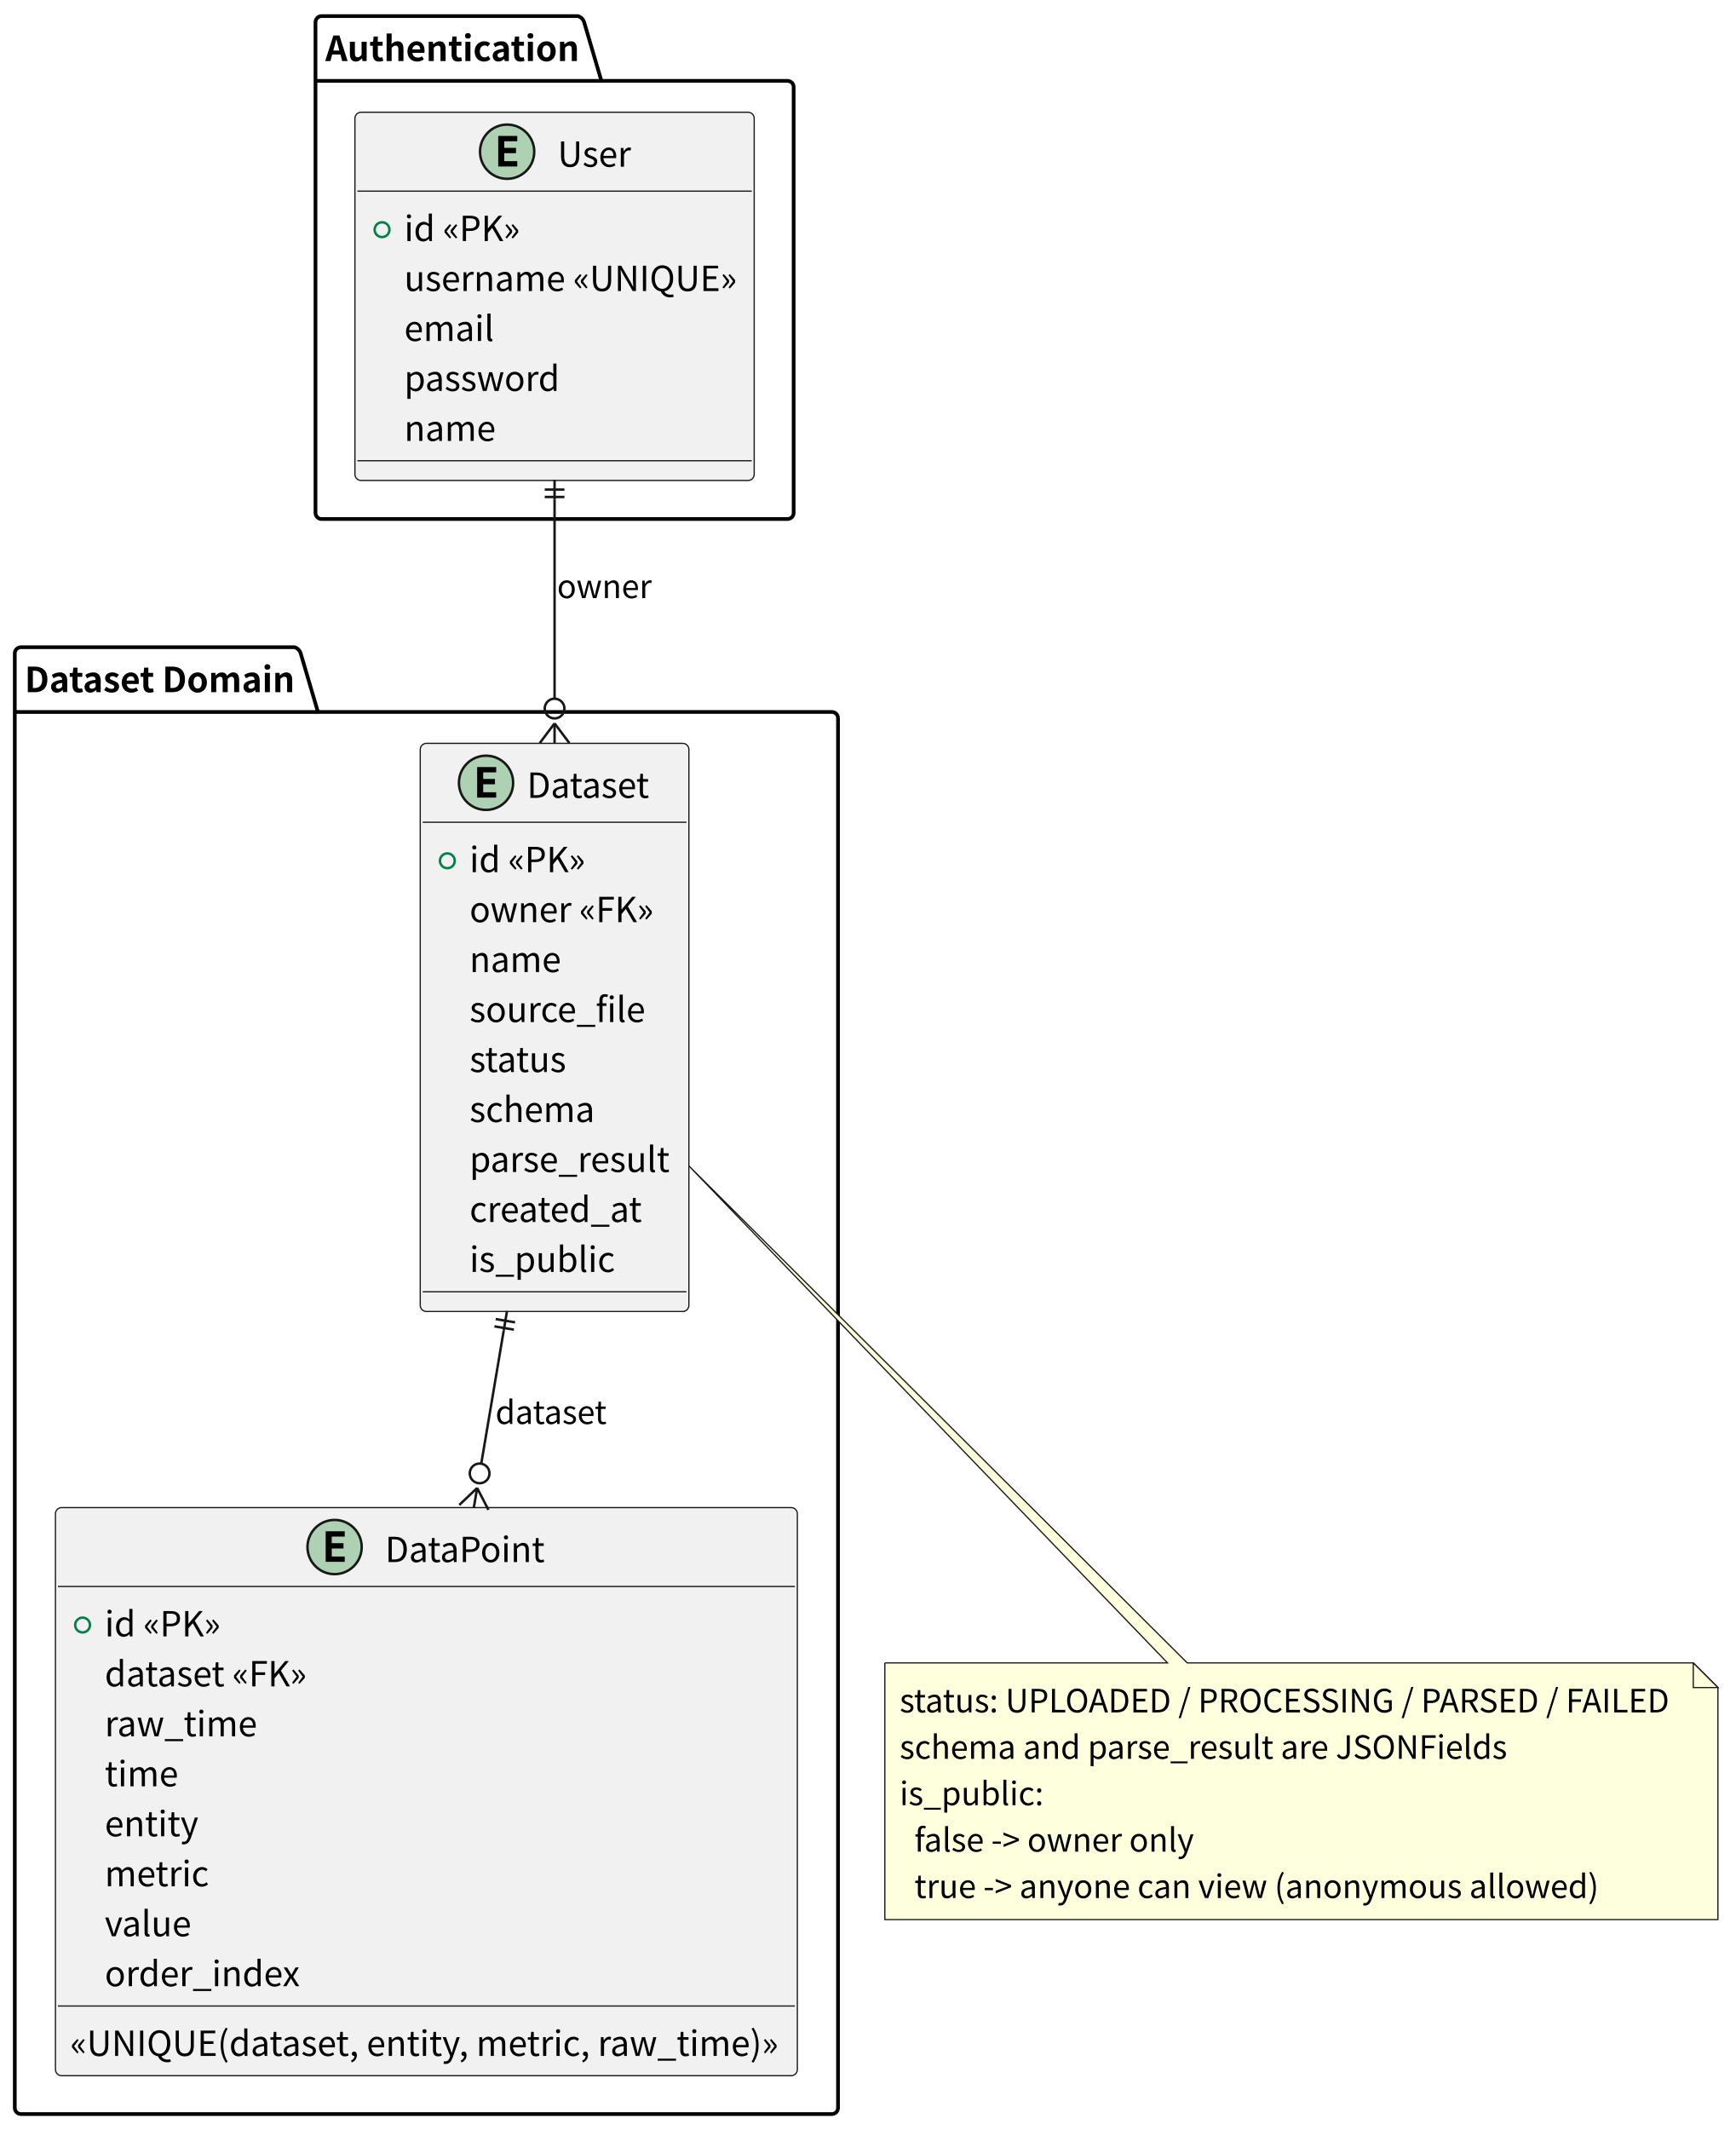
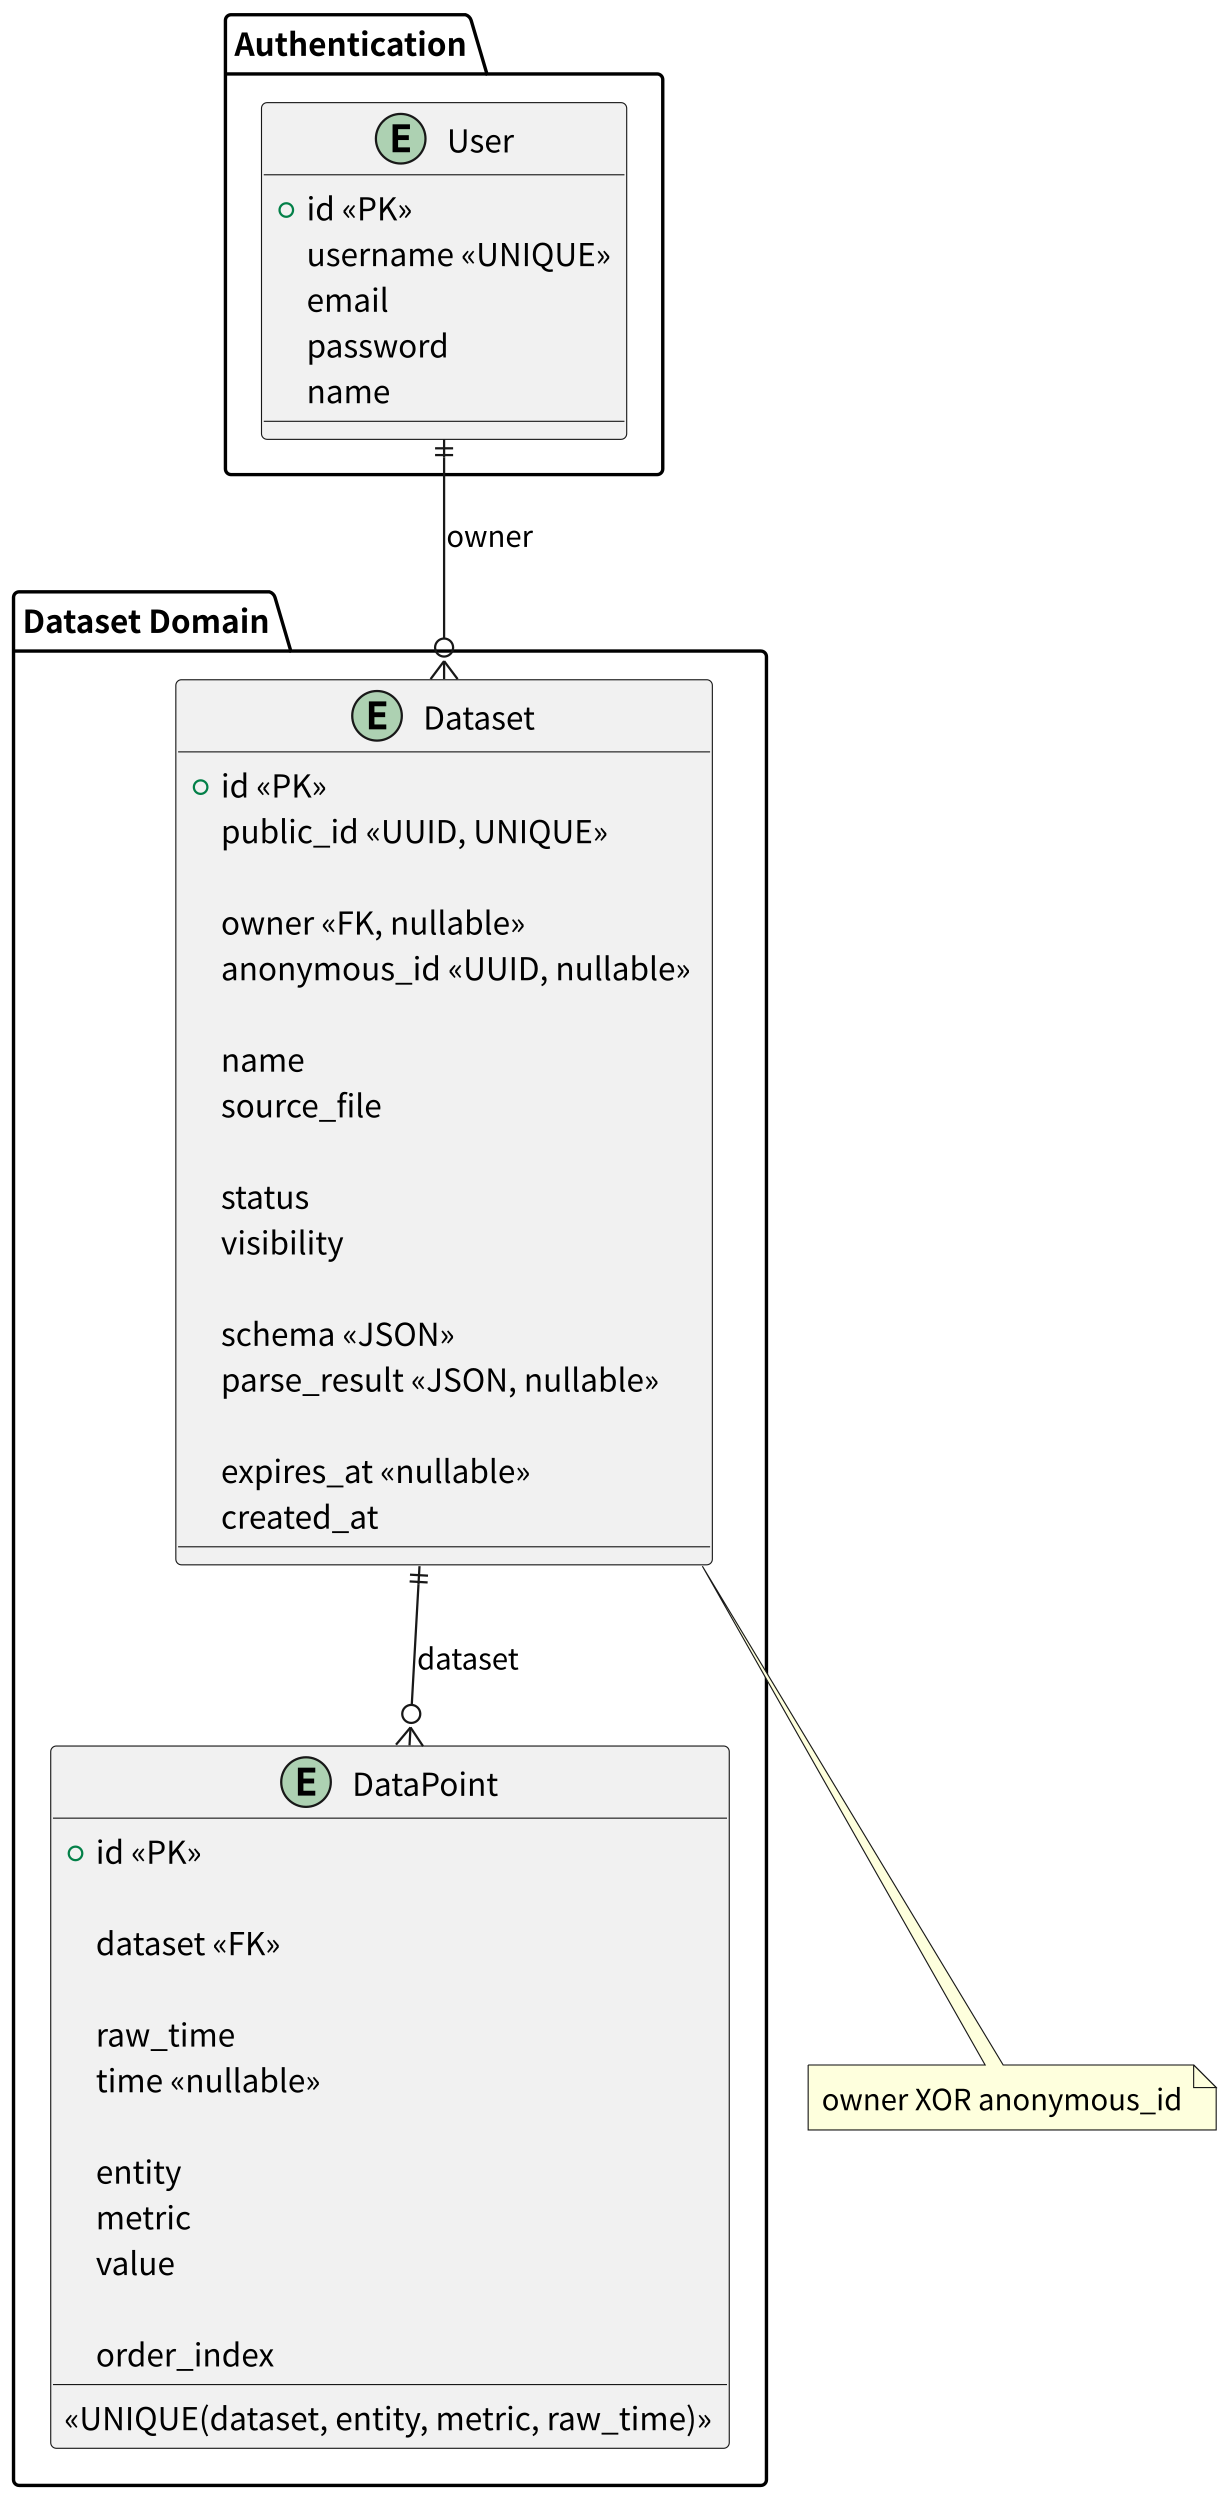
- <svg xmlns="http://www.w3.org/2000/svg" contentStyleType="text/css" height="864px" preserveAspectRatio="none" style="width:704px;height:864px;background:#FFFFFF;" version="1.1" viewBox="0 0 704 864" width="704px" zoomAndPan="magnify">
+ <svg xmlns="http://www.w3.org/2000/svg" contentStyleType="text/css" height="1109px" preserveAspectRatio="none" style="width:546px;height:1109px;background:#FFFFFF;" version="1.1" viewBox="0 0 546 1109" width="546px" zoomAndPan="magnify">
  <defs />
  <g>
    <g id="cluster_Authentication">
-       <path d="M130.5,6.532 L234.5,6.532 A3.75,3.75 0 0 1 237,9.032 L244,32.804 L319.5,32.804 A2.5,2.5 0 0 1 322,35.304 L322,208.032 A2.5,2.5 0 0 1 319.5,210.532 L130.5,210.532 A2.5,2.5 0 0 1 128,208.032 L128,9.032 A2.5,2.5 0 0 1 130.5,6.532 " fill="none" style="stroke:#000000;stroke-width:1.5;" />
-       <line style="stroke:#000000;stroke-width:1.5;" x1="128" x2="244" y1="32.804" y2="32.804" />
-       <text fill="#000000" font-family="Noto Sans CJK JP" font-size="14" font-weight="bold" lengthAdjust="spacing" textLength="103" x="132" y="24.772">Authentication</text>
+       <path d="M102.5,6.532 L206.5,6.532 A3.75,3.75 0 0 1 209,9.032 L216,32.804 L291.5,32.804 A2.5,2.5 0 0 1 294,35.304 L294,208.032 A2.5,2.5 0 0 1 291.5,210.532 L102.5,210.532 A2.5,2.5 0 0 1 100,208.032 L100,9.032 A2.5,2.5 0 0 1 102.5,6.532 " fill="none" style="stroke:#000000;stroke-width:1.5;" />
+       <line style="stroke:#000000;stroke-width:1.5;" x1="100" x2="216" y1="32.804" y2="32.804" />
+       <text fill="#000000" font-family="Noto Sans CJK JP" font-size="14" font-weight="bold" lengthAdjust="spacing" textLength="103" x="104" y="24.772">Authentication</text>
    </g>
    <g id="cluster_Dataset Domain">
-       <path d="M8.5,262.532 L119.5,262.532 A3.75,3.75 0 0 1 122,265.032 L129,288.804 L337.5,288.804 A2.5,2.5 0 0 1 340,291.304 L340,855.032 A2.5,2.5 0 0 1 337.5,857.532 L8.5,857.532 A2.5,2.5 0 0 1 6,855.032 L6,265.032 A2.5,2.5 0 0 1 8.5,262.532 " fill="none" style="stroke:#000000;stroke-width:1.5;" />
+       <path d="M8.5,262.532 L119.5,262.532 A3.75,3.75 0 0 1 122,265.032 L129,288.804 L337.5,288.804 A2.5,2.5 0 0 1 340,291.304 L340,1100.032 A2.5,2.5 0 0 1 337.5,1102.532 L8.5,1102.532 A2.5,2.5 0 0 1 6,1100.032 L6,265.032 A2.5,2.5 0 0 1 8.5,262.532 " fill="none" style="stroke:#000000;stroke-width:1.5;" />
      <line style="stroke:#000000;stroke-width:1.5;" x1="6" x2="129" y1="288.804" y2="288.804" />
      <text fill="#000000" font-family="Noto Sans CJK JP" font-size="14" font-weight="bold" lengthAdjust="spacing" textLength="110" x="10" y="280.772">Dataset Domain</text>
    </g>
    <g id="elem_User">
-       <rect codeLine="4" fill="#F1F1F1" height="149.36" id="User" rx="2.5" ry="2.5" style="stroke:#181818;stroke-width:0.5;" width="162" x="144" y="45.532" />
-       <ellipse cx="205.75" cy="61.532" fill="#ADD1B2" rx="11" ry="11" style="stroke:#181818;stroke-width:1.0;" />
-       <path d="M209.859,67.532 L202.141,67.532 L202.141,55.141 L209.859,55.141 L209.859,57.298 L204.594,57.298 L204.594,59.969 L209.359,59.969 L209.359,62.126 L204.594,62.126 L204.594,65.376 L209.859,65.376 L209.859,67.532 Z " fill="#000000" />
-       <text fill="#000000" font-family="Noto Sans CJK JP" font-size="14" lengthAdjust="spacing" textLength="30" x="226.25" y="67.636">User</text>
-       <line style="stroke:#181818;stroke-width:0.5;" x1="145" x2="305" y1="77.532" y2="77.532" />
-       <ellipse cx="155" cy="93.168" fill="none" rx="3" ry="3" style="stroke:#038048;stroke-width:1.0;" />
-       <text fill="#000000" font-family="Noto Sans CJK JP" font-size="14" lengthAdjust="spacing" textLength="48" x="164" y="97.772">id «PK»</text>
-       <text fill="#000000" font-family="Noto Sans CJK JP" font-size="14" lengthAdjust="spacing" textLength="136" x="164" y="118.044">username «UNIQUE»</text>
-       <text fill="#000000" font-family="Noto Sans CJK JP" font-size="14" lengthAdjust="spacing" textLength="37" x="164" y="138.316">email</text>
-       <text fill="#000000" font-family="Noto Sans CJK JP" font-size="14" lengthAdjust="spacing" textLength="64" x="164" y="158.588">password</text>
-       <text fill="#000000" font-family="Noto Sans CJK JP" font-size="14" lengthAdjust="spacing" textLength="38" x="164" y="178.86">name</text>
-       <line style="stroke:#181818;stroke-width:0.5;" x1="145" x2="305" y1="186.892" y2="186.892" />
+       <rect codeLine="5" fill="#F1F1F1" height="149.36" id="User" rx="2.5" ry="2.5" style="stroke:#181818;stroke-width:0.5;" width="162" x="116" y="45.532" />
+       <ellipse cx="177.75" cy="61.532" fill="#ADD1B2" rx="11" ry="11" style="stroke:#181818;stroke-width:1.0;" />
+       <path d="M181.859,67.532 L174.141,67.532 L174.141,55.141 L181.859,55.141 L181.859,57.298 L176.594,57.298 L176.594,59.969 L181.359,59.969 L181.359,62.126 L176.594,62.126 L176.594,65.376 L181.859,65.376 L181.859,67.532 Z " fill="#000000" />
+       <text fill="#000000" font-family="Noto Sans CJK JP" font-size="14" lengthAdjust="spacing" textLength="30" x="198.25" y="67.636">User</text>
+       <line style="stroke:#181818;stroke-width:0.5;" x1="117" x2="277" y1="77.532" y2="77.532" />
+       <ellipse cx="127" cy="93.168" fill="none" rx="3" ry="3" style="stroke:#038048;stroke-width:1.0;" />
+       <text fill="#000000" font-family="Noto Sans CJK JP" font-size="14" lengthAdjust="spacing" textLength="48" x="136" y="97.772">id «PK»</text>
+       <text fill="#000000" font-family="Noto Sans CJK JP" font-size="14" lengthAdjust="spacing" textLength="136" x="136" y="118.044">username «UNIQUE»</text>
+       <text fill="#000000" font-family="Noto Sans CJK JP" font-size="14" lengthAdjust="spacing" textLength="37" x="136" y="138.316">email</text>
+       <text fill="#000000" font-family="Noto Sans CJK JP" font-size="14" lengthAdjust="spacing" textLength="64" x="136" y="158.588">password</text>
+       <text fill="#000000" font-family="Noto Sans CJK JP" font-size="14" lengthAdjust="spacing" textLength="38" x="136" y="178.86">name</text>
+       <line style="stroke:#181818;stroke-width:0.5;" x1="117" x2="277" y1="186.892" y2="186.892" />
    </g>
    <g id="elem_Dataset">
-       <rect codeLine="15" fill="#F1F1F1" height="230.447" id="Dataset" rx="2.5" ry="2.5" style="stroke:#181818;stroke-width:0.5;" width="109" x="170.5" y="301.532" />
-       <ellipse cx="197.2" cy="317.532" fill="#ADD1B2" rx="11" ry="11" style="stroke:#181818;stroke-width:1.0;" />
-       <path d="M201.309,323.532 L193.591,323.532 L193.591,311.141 L201.309,311.141 L201.309,313.298 L196.044,313.298 L196.044,315.969 L200.809,315.969 L200.809,318.126 L196.044,318.126 L196.044,321.376 L201.309,321.376 L201.309,323.532 Z " fill="#000000" />
-       <text fill="#000000" font-family="Noto Sans CJK JP" font-size="14" lengthAdjust="spacing" textLength="51" x="213.8" y="323.636">Dataset</text>
-       <line style="stroke:#181818;stroke-width:0.5;" x1="171.5" x2="278.5" y1="333.532" y2="333.532" />
-       <ellipse cx="181.5" cy="349.168" fill="none" rx="3" ry="3" style="stroke:#038048;stroke-width:1.0;" />
-       <text fill="#000000" font-family="Noto Sans CJK JP" font-size="14" lengthAdjust="spacing" textLength="48" x="190.5" y="353.772">id «PK»</text>
-       <text fill="#000000" font-family="Noto Sans CJK JP" font-size="14" lengthAdjust="spacing" textLength="75" x="190.5" y="374.044">owner «FK»</text>
-       <text fill="#000000" font-family="Noto Sans CJK JP" font-size="14" lengthAdjust="spacing" textLength="38" x="190.5" y="394.316">name</text>
-       <text fill="#000000" font-family="Noto Sans CJK JP" font-size="14" lengthAdjust="spacing" textLength="73" x="190.5" y="414.588">source_file</text>
-       <text fill="#000000" font-family="Noto Sans CJK JP" font-size="14" lengthAdjust="spacing" textLength="41" x="190.5" y="434.86">status</text>
-       <text fill="#000000" font-family="Noto Sans CJK JP" font-size="14" lengthAdjust="spacing" textLength="52" x="190.5" y="455.132">schema</text>
-       <text fill="#000000" font-family="Noto Sans CJK JP" font-size="14" lengthAdjust="spacing" textLength="83" x="190.5" y="475.403">parse_result</text>
-       <text fill="#000000" font-family="Noto Sans CJK JP" font-size="14" lengthAdjust="spacing" textLength="71" x="190.5" y="495.675">created_at</text>
-       <text fill="#000000" font-family="Noto Sans CJK JP" font-size="14" lengthAdjust="spacing" textLength="61" x="190.5" y="515.947">is_public</text>
-       <line style="stroke:#181818;stroke-width:0.5;" x1="171.5" x2="278.5" y1="523.979" y2="523.979" />
+       <rect codeLine="17" fill="#F1F1F1" height="392.623" id="Dataset" rx="2.5" ry="2.5" style="stroke:#181818;stroke-width:0.5;" width="238" x="78" y="301.532" />
+       <ellipse cx="167.25" cy="317.532" fill="#ADD1B2" rx="11" ry="11" style="stroke:#181818;stroke-width:1.0;" />
+       <path d="M171.359,323.532 L163.641,323.532 L163.641,311.141 L171.359,311.141 L171.359,313.298 L166.094,313.298 L166.094,315.969 L170.859,315.969 L170.859,318.126 L166.094,318.126 L166.094,321.376 L171.359,321.376 L171.359,323.532 Z " fill="#000000" />
+       <text fill="#000000" font-family="Noto Sans CJK JP" font-size="14" lengthAdjust="spacing" textLength="51" x="187.75" y="323.636">Dataset</text>
+       <line style="stroke:#181818;stroke-width:0.5;" x1="79" x2="315" y1="333.532" y2="333.532" />
+       <ellipse cx="89" cy="349.168" fill="none" rx="3" ry="3" style="stroke:#038048;stroke-width:1.0;" />
+       <text fill="#000000" font-family="Noto Sans CJK JP" font-size="14" lengthAdjust="spacing" textLength="48" x="98" y="353.772">id «PK»</text>
+       <text fill="#000000" font-family="Noto Sans CJK JP" font-size="14" lengthAdjust="spacing" textLength="173" x="98" y="374.044">public_id «UUID, UNIQUE»</text>
+       <text fill="#000000" font-family="Noto Sans CJK JP" font-size="14" lengthAdjust="spacing" textLength="3" x="98" y="394.316"> </text>
+       <text fill="#000000" font-family="Noto Sans CJK JP" font-size="14" lengthAdjust="spacing" textLength="137" x="98" y="414.588">owner «FK, nullable»</text>
+       <text fill="#000000" font-family="Noto Sans CJK JP" font-size="14" lengthAdjust="spacing" textLength="212" x="98" y="434.86">anonymous_id «UUID, nullable»</text>
+       <text fill="#000000" font-family="Noto Sans CJK JP" font-size="14" lengthAdjust="spacing" textLength="3" x="98" y="455.132"> </text>
+       <text fill="#000000" font-family="Noto Sans CJK JP" font-size="14" lengthAdjust="spacing" textLength="38" x="98" y="475.403">name</text>
+       <text fill="#000000" font-family="Noto Sans CJK JP" font-size="14" lengthAdjust="spacing" textLength="73" x="98" y="495.675">source_file</text>
+       <text fill="#000000" font-family="Noto Sans CJK JP" font-size="14" lengthAdjust="spacing" textLength="3" x="98" y="515.947"> </text>
+       <text fill="#000000" font-family="Noto Sans CJK JP" font-size="14" lengthAdjust="spacing" textLength="41" x="98" y="536.219">status</text>
+       <text fill="#000000" font-family="Noto Sans CJK JP" font-size="14" lengthAdjust="spacing" textLength="55" x="98" y="556.491">visibility</text>
+       <text fill="#000000" font-family="Noto Sans CJK JP" font-size="14" lengthAdjust="spacing" textLength="3" x="98" y="576.763"> </text>
+       <text fill="#000000" font-family="Noto Sans CJK JP" font-size="14" lengthAdjust="spacing" textLength="104" x="98" y="597.035">schema «JSON»</text>
+       <text fill="#000000" font-family="Noto Sans CJK JP" font-size="14" lengthAdjust="spacing" textLength="197" x="98" y="617.307">parse_result «JSON, nullable»</text>
+       <text fill="#000000" font-family="Noto Sans CJK JP" font-size="14" lengthAdjust="spacing" textLength="3" x="98" y="637.579"> </text>
+       <text fill="#000000" font-family="Noto Sans CJK JP" font-size="14" lengthAdjust="spacing" textLength="141" x="98" y="657.851">expires_at «nullable»</text>
+       <text fill="#000000" font-family="Noto Sans CJK JP" font-size="14" lengthAdjust="spacing" textLength="71" x="98" y="678.122">created_at</text>
+       <line style="stroke:#181818;stroke-width:0.5;" x1="79" x2="315" y1="686.154" y2="686.154" />
    </g>
    <g id="elem_DataPoint">
-       <rect codeLine="27" fill="#F1F1F1" height="230.447" id="DataPoint" rx="2.5" ry="2.5" style="stroke:#181818;stroke-width:0.5;" width="301" x="22.5" y="611.532" />
-       <ellipse cx="135.75" cy="627.532" fill="#ADD1B2" rx="11" ry="11" style="stroke:#181818;stroke-width:1.0;" />
-       <path d="M139.859,633.532 L132.141,633.532 L132.141,621.141 L139.859,621.141 L139.859,623.298 L134.594,623.298 L134.594,625.97 L139.359,625.97 L139.359,628.126 L134.594,628.126 L134.594,631.376 L139.859,631.376 L139.859,633.532 Z " fill="#000000" />
-       <text fill="#000000" font-family="Noto Sans CJK JP" font-size="14" lengthAdjust="spacing" textLength="66" x="156.25" y="633.636">DataPoint</text>
-       <line style="stroke:#181818;stroke-width:0.5;" x1="23.5" x2="322.5" y1="643.532" y2="643.532" />
-       <ellipse cx="33.5" cy="659.168" fill="none" rx="3" ry="3" style="stroke:#038048;stroke-width:1.0;" />
-       <text fill="#000000" font-family="Noto Sans CJK JP" font-size="14" lengthAdjust="spacing" textLength="48" x="42.5" y="663.772">id «PK»</text>
-       <text fill="#000000" font-family="Noto Sans CJK JP" font-size="14" lengthAdjust="spacing" textLength="84" x="42.5" y="684.044">dataset «FK»</text>
-       <text fill="#000000" font-family="Noto Sans CJK JP" font-size="14" lengthAdjust="spacing" textLength="62" x="42.5" y="704.316">raw_time</text>
-       <text fill="#000000" font-family="Noto Sans CJK JP" font-size="14" lengthAdjust="spacing" textLength="30" x="42.5" y="724.588">time</text>
-       <text fill="#000000" font-family="Noto Sans CJK JP" font-size="14" lengthAdjust="spacing" textLength="38" x="42.5" y="744.86">entity</text>
-       <text fill="#000000" font-family="Noto Sans CJK JP" font-size="14" lengthAdjust="spacing" textLength="42" x="42.5" y="765.131">metric</text>
-       <text fill="#000000" font-family="Noto Sans CJK JP" font-size="14" lengthAdjust="spacing" textLength="36" x="42.5" y="785.403">value</text>
-       <text fill="#000000" font-family="Noto Sans CJK JP" font-size="14" lengthAdjust="spacing" textLength="80" x="42.5" y="805.675">order_index</text>
-       <line style="stroke:#181818;stroke-width:0.5;" x1="23.5" x2="322.5" y1="813.707" y2="813.707" />
-       <text fill="#000000" font-family="Noto Sans CJK JP" font-size="14" lengthAdjust="spacing" textLength="289" x="28.5" y="833.947">«UNIQUE(dataset, entity, metric, raw_time)»</text>
+       <rect codeLine="37" fill="#F1F1F1" height="311.535" id="DataPoint" rx="2.5" ry="2.5" style="stroke:#181818;stroke-width:0.5;" width="301" x="22.5" y="774.532" />
+       <ellipse cx="135.75" cy="790.532" fill="#ADD1B2" rx="11" ry="11" style="stroke:#181818;stroke-width:1.0;" />
+       <path d="M139.859,796.532 L132.141,796.532 L132.141,784.141 L139.859,784.141 L139.859,786.298 L134.594,786.298 L134.594,788.97 L139.359,788.97 L139.359,791.126 L134.594,791.126 L134.594,794.376 L139.859,794.376 L139.859,796.532 Z " fill="#000000" />
+       <text fill="#000000" font-family="Noto Sans CJK JP" font-size="14" lengthAdjust="spacing" textLength="66" x="156.25" y="796.636">DataPoint</text>
+       <line style="stroke:#181818;stroke-width:0.5;" x1="23.5" x2="322.5" y1="806.532" y2="806.532" />
+       <ellipse cx="33.5" cy="822.168" fill="none" rx="3" ry="3" style="stroke:#038048;stroke-width:1.0;" />
+       <text fill="#000000" font-family="Noto Sans CJK JP" font-size="14" lengthAdjust="spacing" textLength="48" x="42.5" y="826.772">id «PK»</text>
+       <text fill="#000000" font-family="Noto Sans CJK JP" font-size="14" lengthAdjust="spacing" textLength="3" x="42.5" y="847.044"> </text>
+       <text fill="#000000" font-family="Noto Sans CJK JP" font-size="14" lengthAdjust="spacing" textLength="84" x="42.5" y="867.316">dataset «FK»</text>
+       <text fill="#000000" font-family="Noto Sans CJK JP" font-size="14" lengthAdjust="spacing" textLength="3" x="42.5" y="887.588"> </text>
+       <text fill="#000000" font-family="Noto Sans CJK JP" font-size="14" lengthAdjust="spacing" textLength="62" x="42.5" y="907.86">raw_time</text>
+       <text fill="#000000" font-family="Noto Sans CJK JP" font-size="14" lengthAdjust="spacing" textLength="102" x="42.5" y="928.131">time «nullable»</text>
+       <text fill="#000000" font-family="Noto Sans CJK JP" font-size="14" lengthAdjust="spacing" textLength="3" x="42.5" y="948.403"> </text>
+       <text fill="#000000" font-family="Noto Sans CJK JP" font-size="14" lengthAdjust="spacing" textLength="38" x="42.5" y="968.675">entity</text>
+       <text fill="#000000" font-family="Noto Sans CJK JP" font-size="14" lengthAdjust="spacing" textLength="42" x="42.5" y="988.947">metric</text>
+       <text fill="#000000" font-family="Noto Sans CJK JP" font-size="14" lengthAdjust="spacing" textLength="36" x="42.5" y="1009.219">value</text>
+       <text fill="#000000" font-family="Noto Sans CJK JP" font-size="14" lengthAdjust="spacing" textLength="3" x="42.5" y="1029.491"> </text>
+       <text fill="#000000" font-family="Noto Sans CJK JP" font-size="14" lengthAdjust="spacing" textLength="80" x="42.5" y="1049.763">order_index</text>
+       <line style="stroke:#181818;stroke-width:0.5;" x1="23.5" x2="322.5" y1="1057.795" y2="1057.795" />
+       <text fill="#000000" font-family="Noto Sans CJK JP" font-size="14" lengthAdjust="spacing" textLength="289" x="28.5" y="1078.035">«UNIQUE(dataset, entity, metric, raw_time)»</text>
    </g>
    <g id="elem_GMN9">
-       <path d="M359,674.532 L359,778.652 A0,0 0 0 0 359,778.652 L697,778.652 A0,0 0 0 0 697,778.652 L697,684.532 L687,674.532 L481.69,674.532 L279.52,472.952 L473.69,674.532 L359,674.532 A0,0 0 0 0 359,674.532 " fill="#FEFFDD" style="stroke:#181818;stroke-width:0.5;" />
-       <path d="M687,674.532 L687,684.532 L697,684.532 L687,674.532 " fill="#FEFFDD" style="stroke:#181818;stroke-width:0.5;" />
-       <text fill="#000000" font-family="Noto Sans CJK JP" font-size="13" lengthAdjust="spacing" textLength="317" x="365" y="694.612">status: UPLOADED / PROCESSING / PARSED / FAILED</text>
-       <text fill="#000000" font-family="Noto Sans CJK JP" font-size="13" lengthAdjust="spacing" textLength="246" x="365" y="713.436">schema and parse_result are JSONFields</text>
-       <text fill="#000000" font-family="Noto Sans CJK JP" font-size="13" lengthAdjust="spacing" textLength="60" x="365" y="732.26">is_public:</text>
-       <text fill="#000000" font-family="Noto Sans CJK JP" font-size="13" lengthAdjust="spacing" textLength="114" x="371" y="751.084">false -&gt; owner only</text>
-       <text fill="#000000" font-family="Noto Sans CJK JP" font-size="13" lengthAdjust="spacing" textLength="281" x="371" y="769.908">true  -&gt; anyone can view (anonymous allowed)</text>
+       <path d="M358.5,916.032 L358.5,944.856 A0,0 0 0 0 358.5,944.856 L539.5,944.856 A0,0 0 0 0 539.5,944.856 L539.5,926.032 L529.5,916.032 L445.01,916.032 L311.57,694.752 L437.01,916.032 L358.5,916.032 A0,0 0 0 0 358.5,916.032 " fill="#FEFFDD" style="stroke:#181818;stroke-width:0.5;" />
+       <path d="M529.5,916.032 L529.5,926.032 L539.5,926.032 L529.5,916.032 " fill="#FEFFDD" style="stroke:#181818;stroke-width:0.5;" />
+       <text fill="#000000" font-family="Noto Sans CJK JP" font-size="13" lengthAdjust="spacing" textLength="160" x="364.5" y="936.112">owner XOR anonymous_id</text>
    </g>
    <g id="link_User_Dataset">
-       <path codeLine="39" d="M225,202.592 C225,234.872 225,247.522 225,283.412 " fill="none" id="User-Dataset" style="stroke:#181818;stroke-width:1.0;" />
-       <line style="stroke:#181818;stroke-width:1.0;" x1="221" x2="229" y1="198.592" y2="198.592" />
-       <line style="stroke:#181818;stroke-width:1.0;" x1="221" x2="229" y1="201.592" y2="201.592" />
-       <line style="stroke:#181818;stroke-width:1.0;" x1="225" x2="225" y1="202.592" y2="194.592" />
-       <line style="stroke:#181818;stroke-width:1.0;" x1="225" x2="231" y1="293.412" y2="301.412" />
-       <line style="stroke:#181818;stroke-width:1.0;" x1="225" x2="219" y1="293.412" y2="301.412" />
-       <line style="stroke:#181818;stroke-width:1.0;" x1="225" x2="225" y1="293.412" y2="301.412" />
-       <ellipse cx="225" cy="287.412" fill="none" rx="4" ry="4" style="stroke:#181818;stroke-width:1.0;" />
-       <text fill="#000000" font-family="Noto Sans CJK JP" font-size="13" lengthAdjust="spacing" textLength="38" x="226" y="242.612">owner</text>
+       <path codeLine="54" d="M197,202.872 C197,233.772 197,245.302 197,283.252 " fill="none" id="User-Dataset" style="stroke:#181818;stroke-width:1.0;" />
+       <line style="stroke:#181818;stroke-width:1.0;" x1="193" x2="201" y1="198.872" y2="198.872" />
+       <line style="stroke:#181818;stroke-width:1.0;" x1="193" x2="201" y1="201.872" y2="201.872" />
+       <line style="stroke:#181818;stroke-width:1.0;" x1="197" x2="197" y1="202.872" y2="194.872" />
+       <line style="stroke:#181818;stroke-width:1.0;" x1="197" x2="203" y1="293.252" y2="301.252" />
+       <line style="stroke:#181818;stroke-width:1.0;" x1="197" x2="191" y1="293.252" y2="301.252" />
+       <line style="stroke:#181818;stroke-width:1.0;" x1="197" x2="197" y1="293.252" y2="301.252" />
+       <ellipse cx="197" cy="287.252" fill="none" rx="4" ry="4" style="stroke:#181818;stroke-width:1.0;" />
+       <text fill="#000000" font-family="Noto Sans CJK JP" font-size="13" lengthAdjust="spacing" textLength="38" x="198" y="242.612">owner</text>
    </g>
    <g id="link_Dataset_DataPoint">
-       <path codeLine="40" d="M204.379,539.67 C199.989,565.691 199.646,567.703 195.256,593.713 " fill="none" id="Dataset-DataPoint" style="stroke:#181818;stroke-width:1.0;" />
-       <line style="stroke:#181818;stroke-width:1.0;" x1="201.1" x2="208.989" y1="535.061" y2="536.392" />
-       <line style="stroke:#181818;stroke-width:1.0;" x1="200.601" x2="208.49" y1="538.019" y2="539.35" />
-       <line style="stroke:#181818;stroke-width:1.0;" x1="204.379" x2="205.71" y1="539.67" y2="531.782" />
-       <line style="stroke:#181818;stroke-width:1.0;" x1="193.591" x2="198.176" y1="603.574" y2="612.461" />
-       <line style="stroke:#181818;stroke-width:1.0;" x1="193.591" x2="186.344" y1="603.574" y2="610.463" />
-       <line style="stroke:#181818;stroke-width:1.0;" x1="193.591" x2="192.26" y1="603.574" y2="611.462" />
-       <ellipse cx="194.59" cy="597.657" fill="none" rx="4" ry="4" style="stroke:#181818;stroke-width:1.0;" />
-       <text fill="#000000" font-family="Noto Sans CJK JP" font-size="13" lengthAdjust="spacing" textLength="45" x="201" y="577.612">dataset</text>
+       <path codeLine="55" d="M185.644,702.74 C184.154,729.399 184.086,730.5 182.656,756.3 " fill="none" id="Dataset-DataPoint" style="stroke:#181818;stroke-width:1.0;" />
+       <line style="stroke:#181818;stroke-width:1.0;" x1="181.873" x2="189.861" y1="698.523" y2="698.969" />
+       <line style="stroke:#181818;stroke-width:1.0;" x1="181.706" x2="189.693" y1="701.518" y2="701.964" />
+       <line style="stroke:#181818;stroke-width:1.0;" x1="185.644" x2="186.09" y1="702.74" y2="694.752" />
+       <line style="stroke:#181818;stroke-width:1.0;" x1="182.103" x2="187.651" y1="766.284" y2="774.604" />
+       <line style="stroke:#181818;stroke-width:1.0;" x1="182.103" x2="175.669" y1="766.284" y2="773.94" />
+       <line style="stroke:#181818;stroke-width:1.0;" x1="182.103" x2="181.66" y1="766.284" y2="774.272" />
+       <ellipse cx="182.435" cy="760.293" fill="none" rx="4" ry="4" style="stroke:#181818;stroke-width:1.0;" />
+       <text fill="#000000" font-family="Noto Sans CJK JP" font-size="13" lengthAdjust="spacing" textLength="45" x="185" y="740.612">dataset</text>
    </g>
  </g>
</svg>
